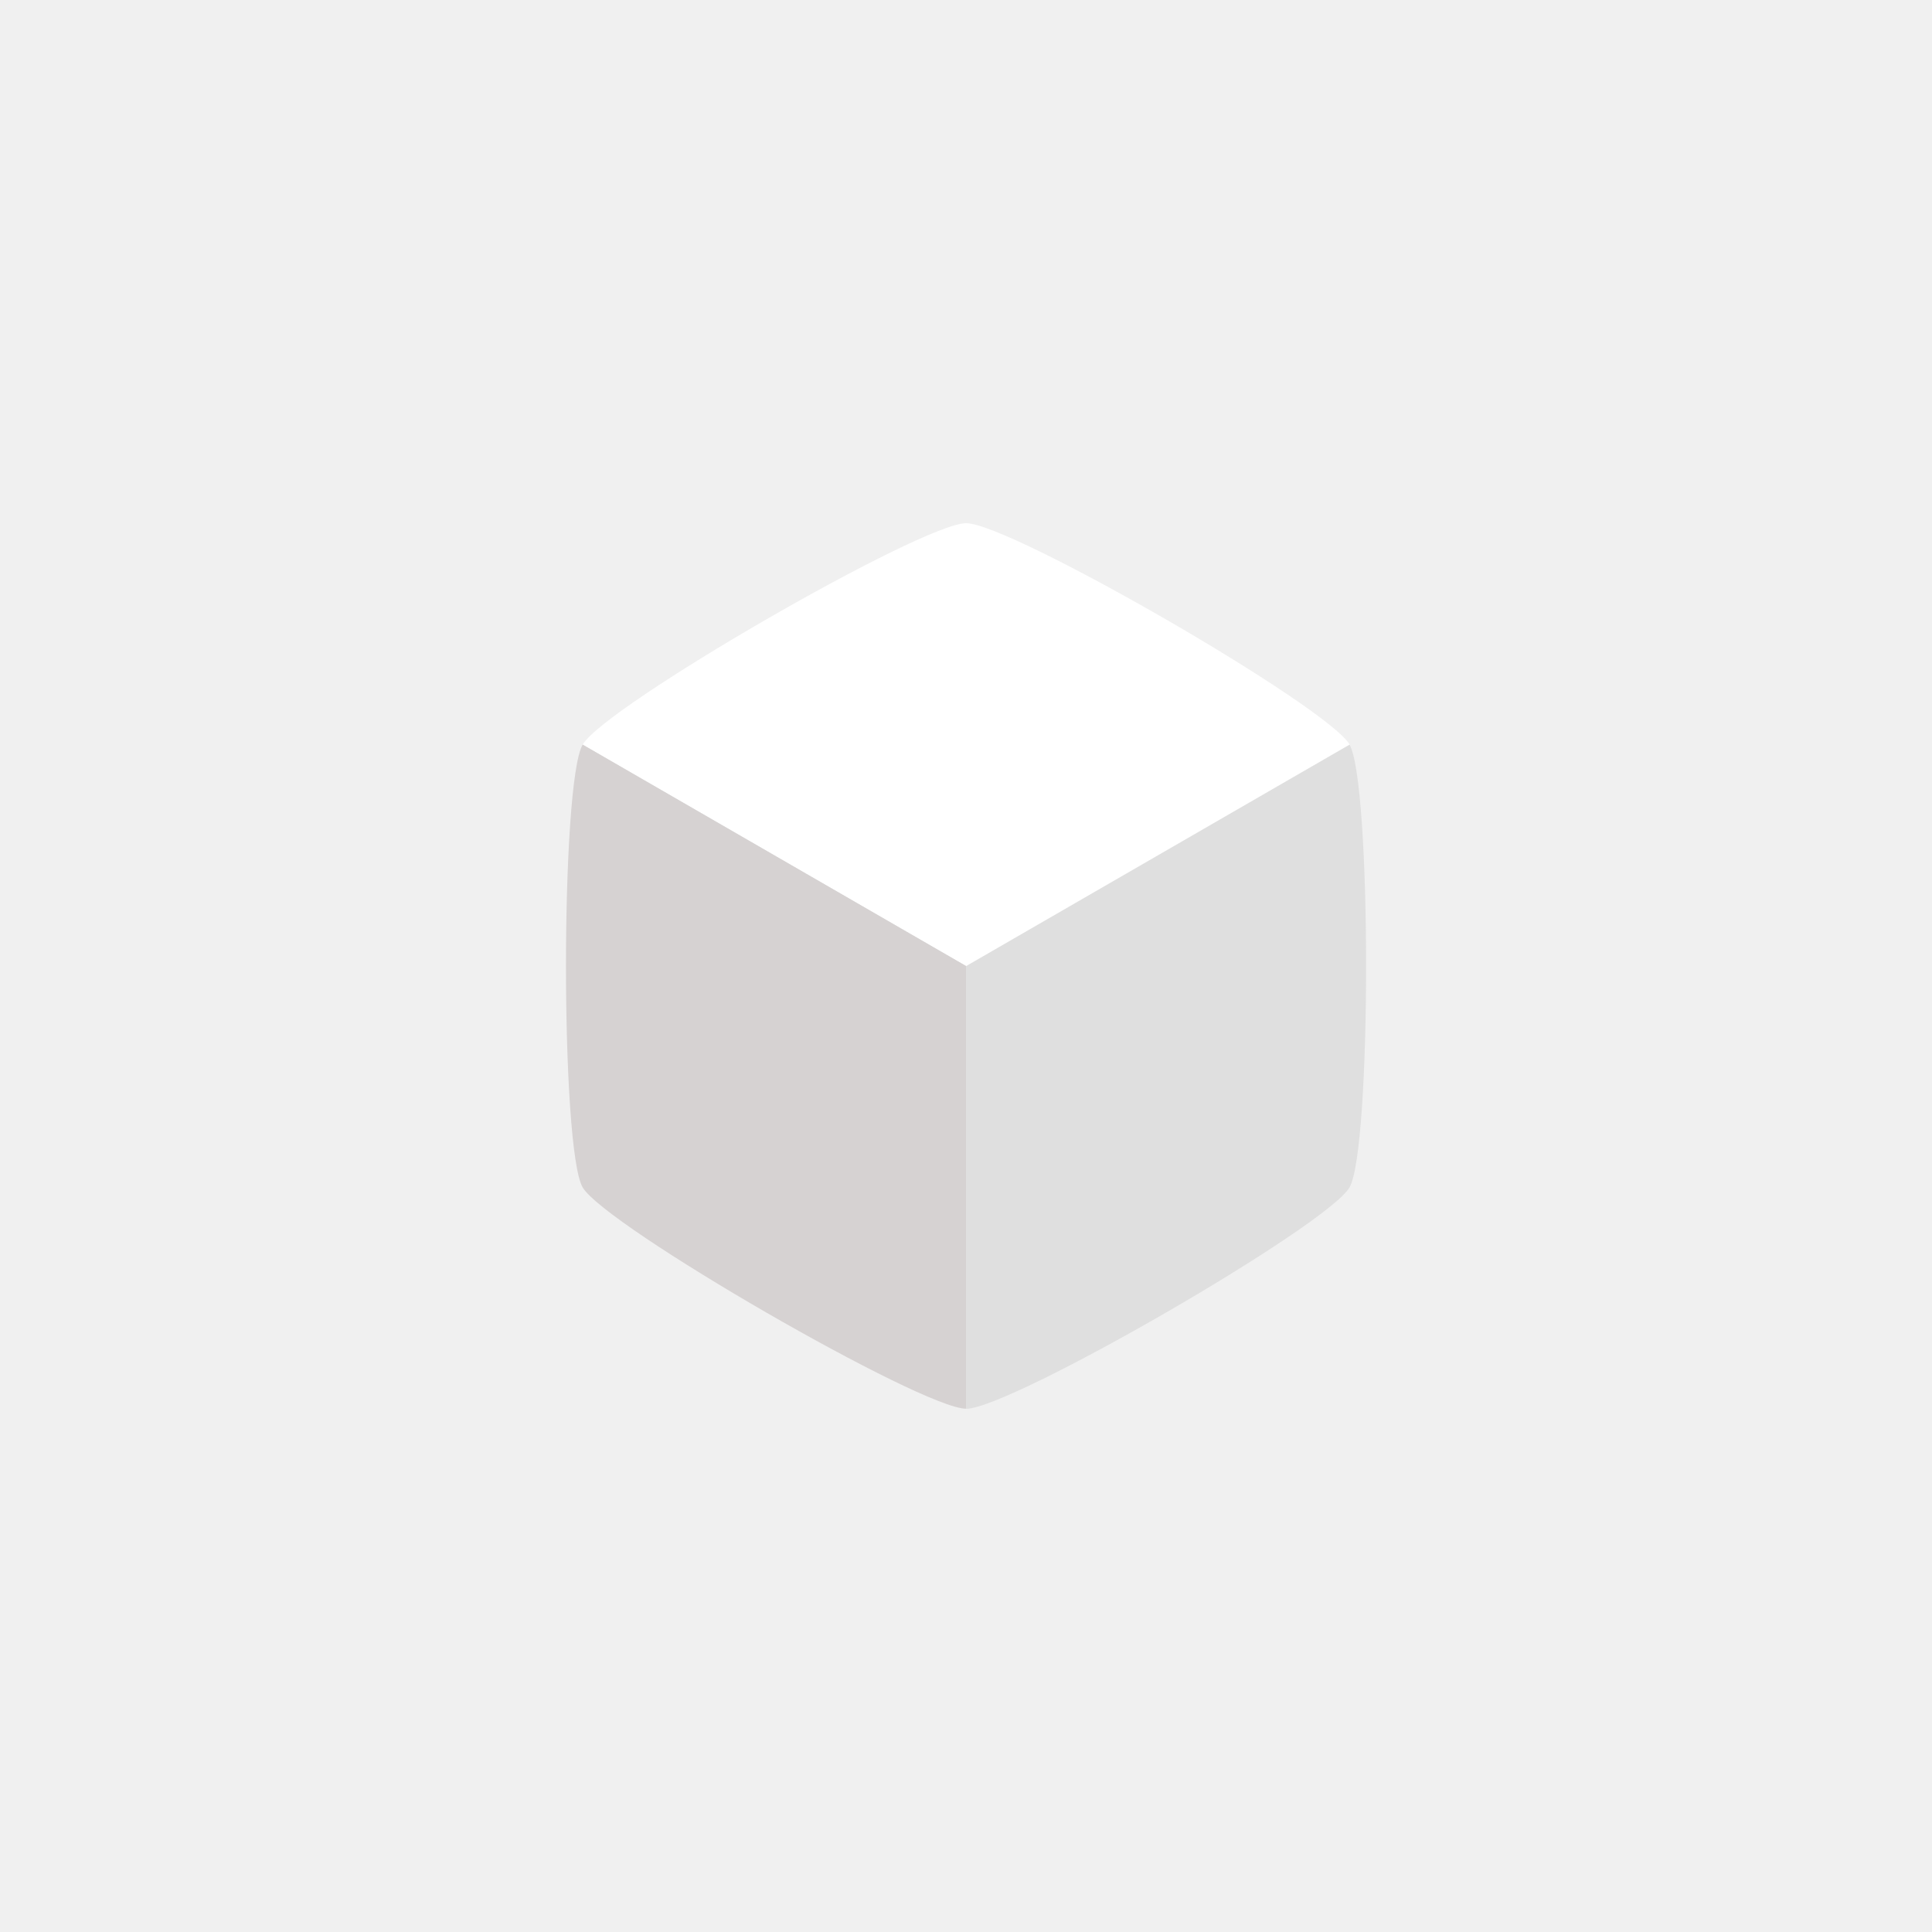
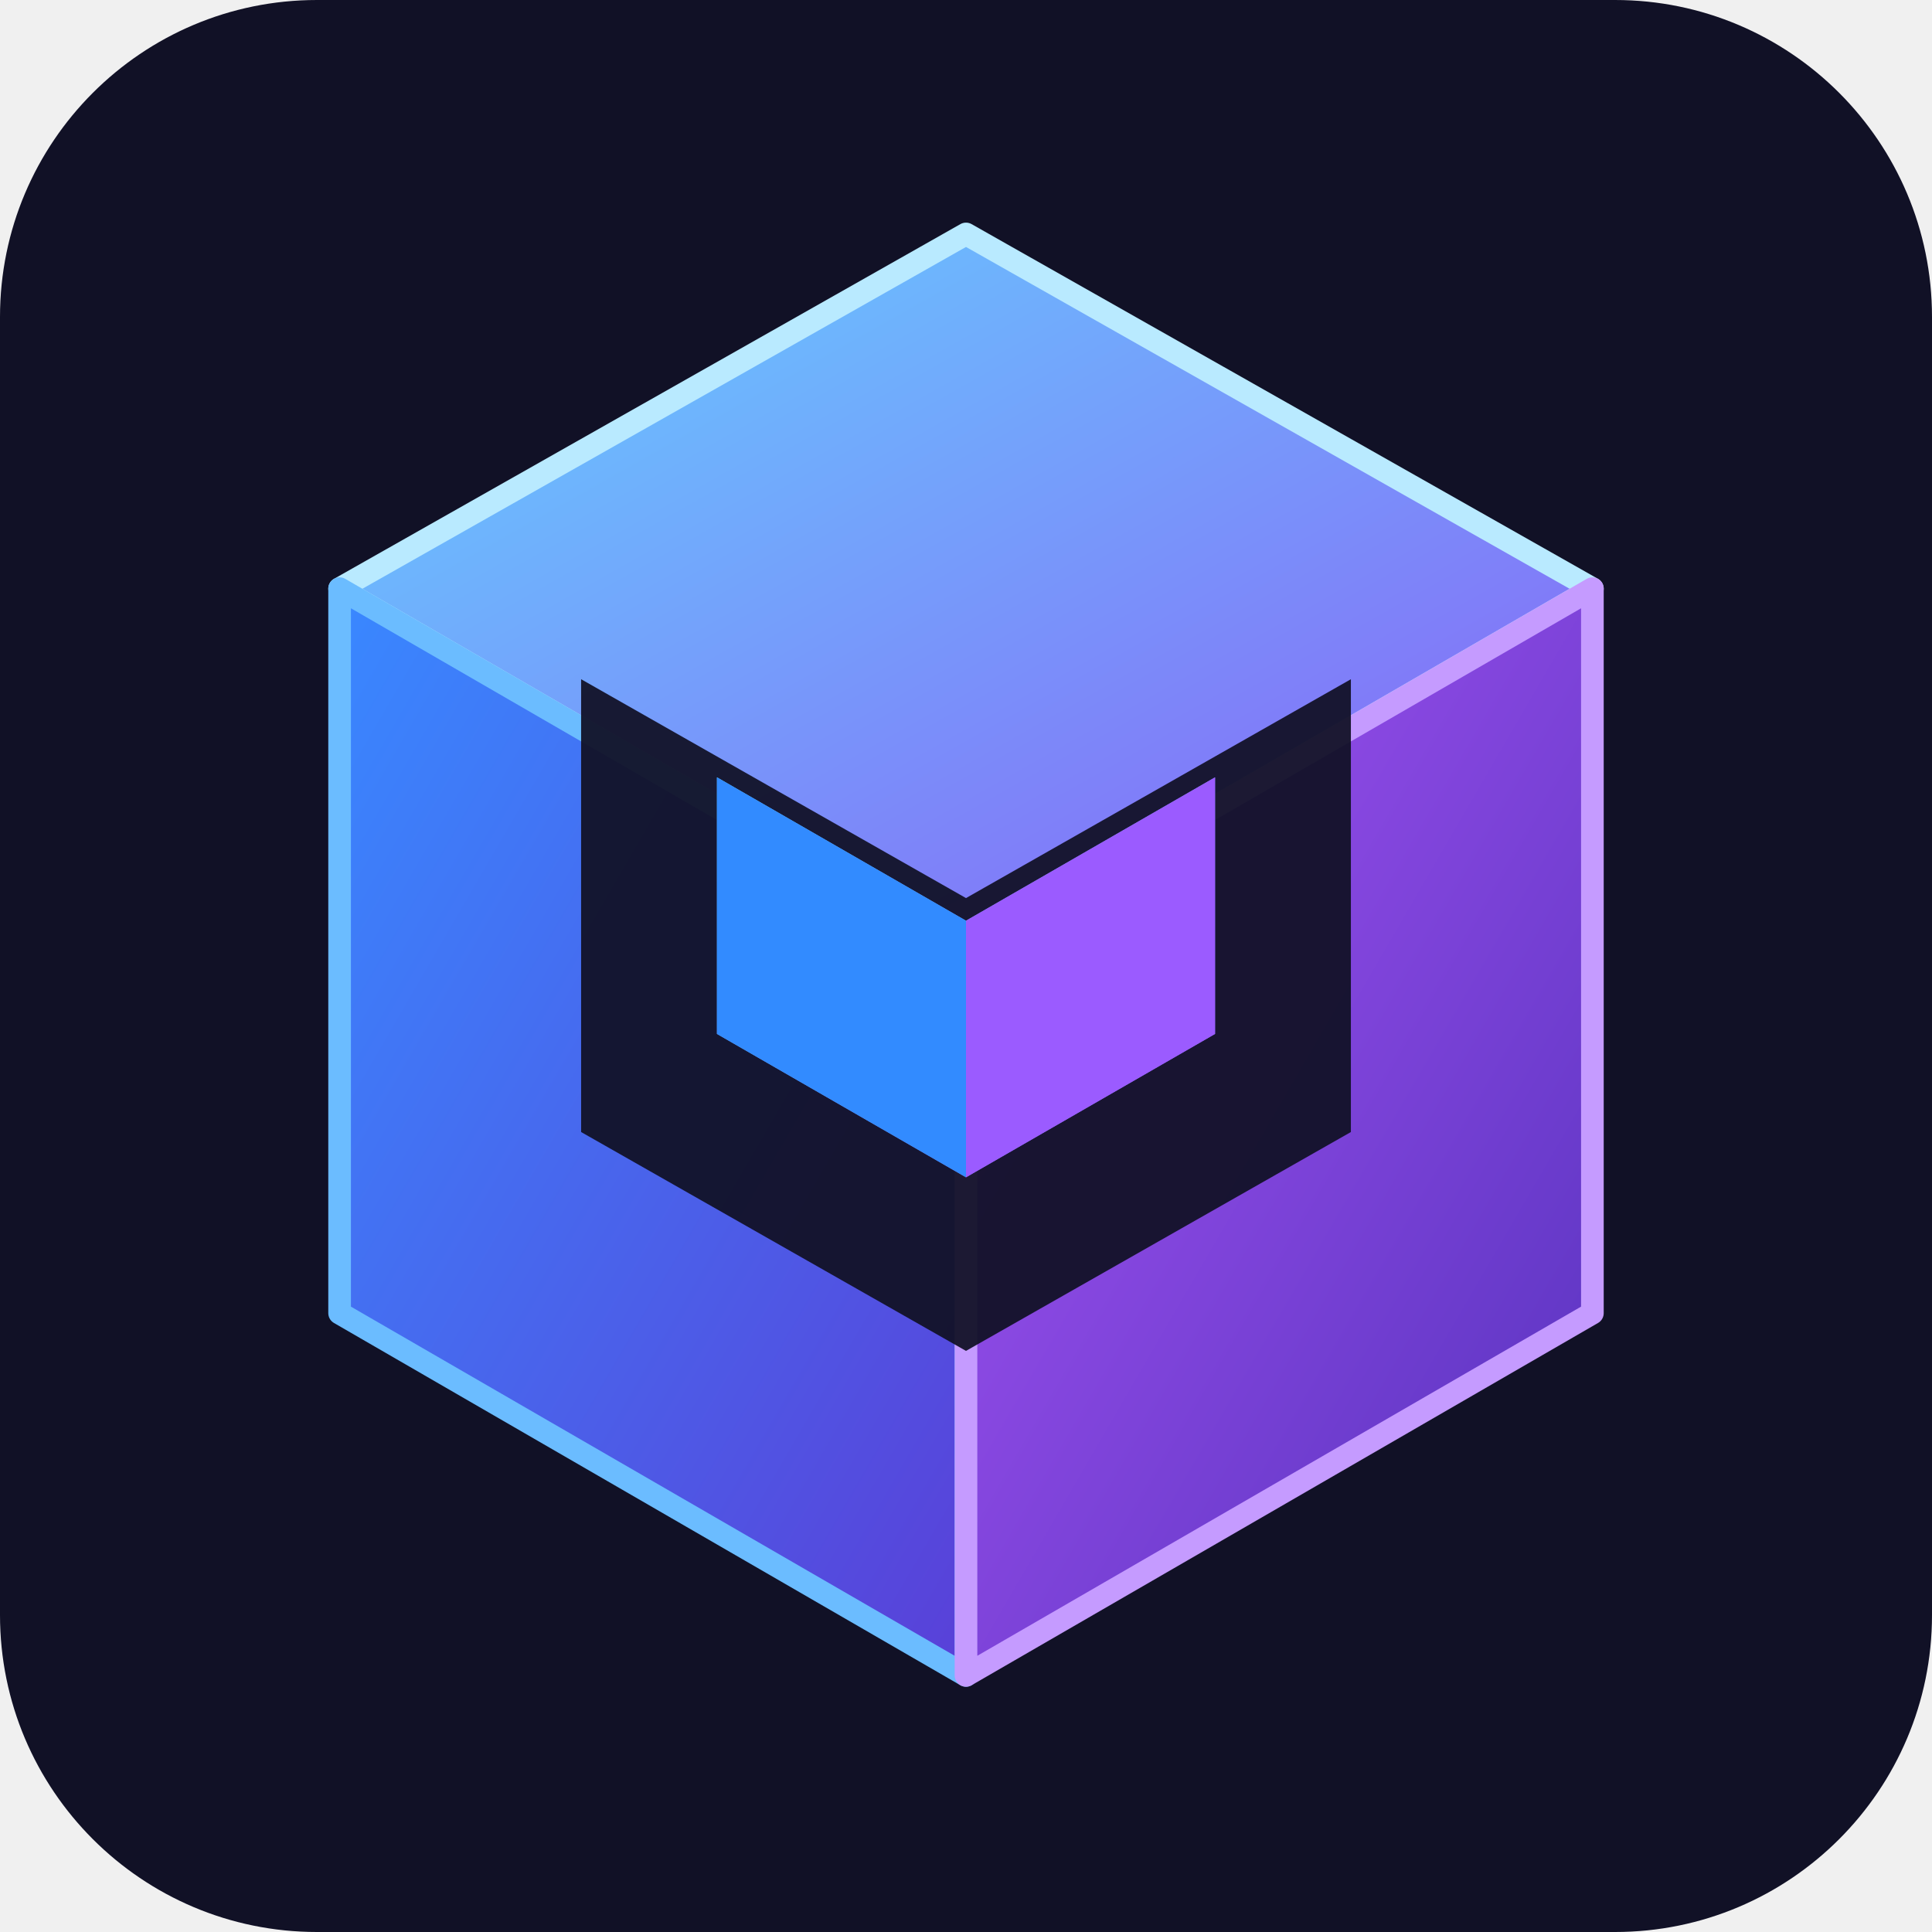
- <svg xmlns="http://www.w3.org/2000/svg" width="48" height="48" version="1.1" viewBox="0 0 12.7 12.7" id="svg_combined">
-   <g transform="matrix(0.88,0,0,0.88,-10.906,-1.2421)" id="g32_top" style="display:inline">
-     <g transform="translate(13.26,2.2776)" id="g28" style="display:inline">
-       <path transform="matrix(0.96975,0,0,0.96975,0.1921,0.1921)" d="m 6.35,2.939 c -0.341,0 -2.783,1.41 -2.953,1.705 L 6.35,9.76 9.304,4.644 C 9.133,4.349 6.691,2.939 6.35,2.939 Z" fill="#ffffff" stroke-width="0.265" id="path26" style="display:inline" />
-     </g>
-   </g>
-   <g transform="matrix(0.88,0,0,0.88,-10.906,-1.2421)" id="g32" style="display:inline">
-     <path d="m 16.746,6.974 2.864,4.961 c 0.331,0 2.699,-1.367 2.864,-1.654 0.165,-0.286 0.165,-3.021 0,-3.307 l -2.864,1.654 z" fill="#dfdfdf" stroke-width="0.265" id="path30" style="display:inline" />
-   </g>
-   <path d="m 3.83,4.895 c -0.146,0.252 -0.146,2.658 0,2.91 0.146,0.252 2.229,1.455 2.52,1.455 V 6.35 Z" fill="#d6d2d2" stroke-width="0.265" id="path34" style="display:inline" />
+ <svg xmlns="http://www.w3.org/2000/svg" width="256" height="256" viewBox="0 0 256 256">
+   <defs>
+     <linearGradient id="top" x1="0" y1="0" x2="1" y2="1">
+       <stop stop-color="#63d4ff" />
+       <stop offset="1" stop-color="#8b5cf6" />
+     </linearGradient>
+     <linearGradient id="left" x1="0" y1="0" x2="1" y2="1">
+       <stop stop-color="#3988ff" />
+       <stop offset="1" stop-color="#5940d8" />
+     </linearGradient>
+     <linearGradient id="right" x1="0" y1="0" x2="1" y2="1">
+       <stop stop-color="#a855f7" />
+       <stop offset="1" stop-color="#5532bd" />
+     </linearGradient>
+   </defs>
+   <rect width="256" height="256" rx="42" fill="#111126" />
+   <path d="M128 31 211 78 128 126 45 78Z" fill="url(#top)" stroke="#b9eaff" stroke-width="3" stroke-linejoin="round" />
+   <path d="M45 78 128 126 128 222 45 174Z" fill="url(#left)" stroke="#6bbcff" stroke-width="3" stroke-linejoin="round" />
+   <path d="M211 78 128 126 128 222 211 174Z" fill="url(#right)" stroke="#c59bff" stroke-width="3" stroke-linejoin="round" />
+   <path d="M77 90 128 119 179 90 179 150 128 179 77 150Z" fill="#111126" opacity=".94" />
+   <path d="M95 103 128 122 161 103 161 137 128 156 95 137Z" fill="url(#top)" />
+   <path d="M95 103 128 122 128 156 95 137Z" fill="#328bff" />
+   <path d="M161 103 128 122 128 156 161 137Z" fill="#9b5bff" />
</svg>
